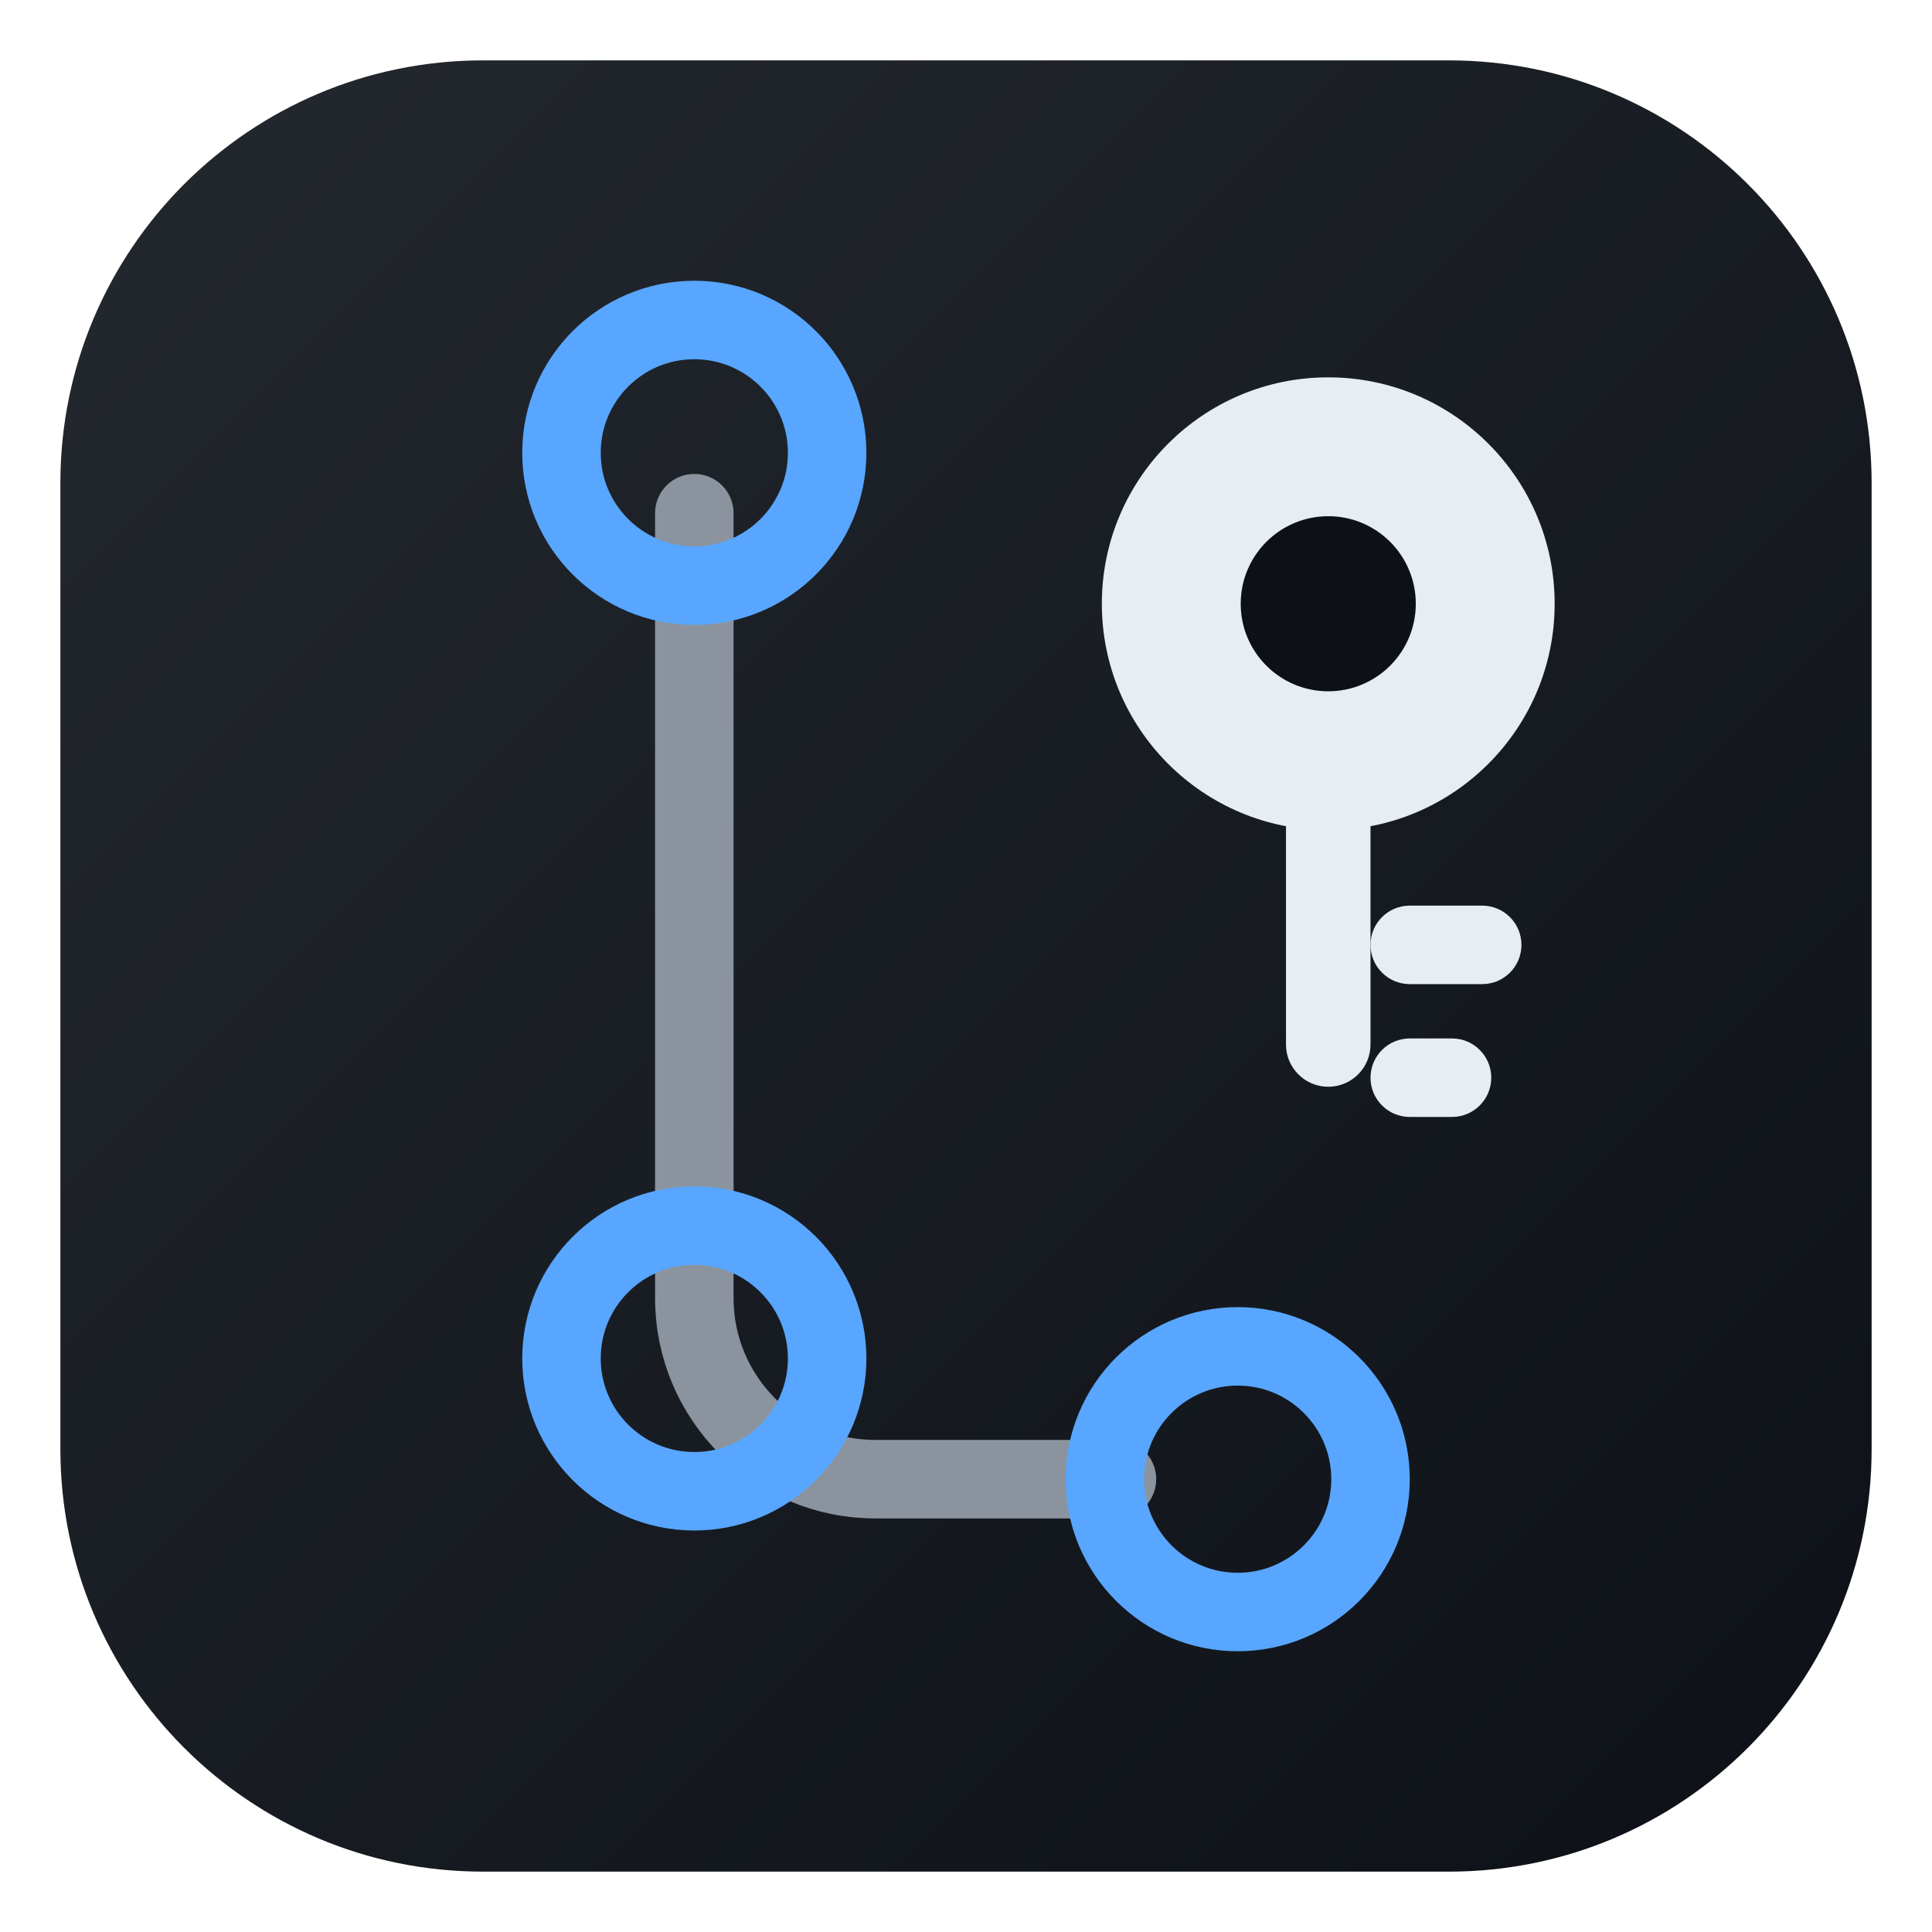
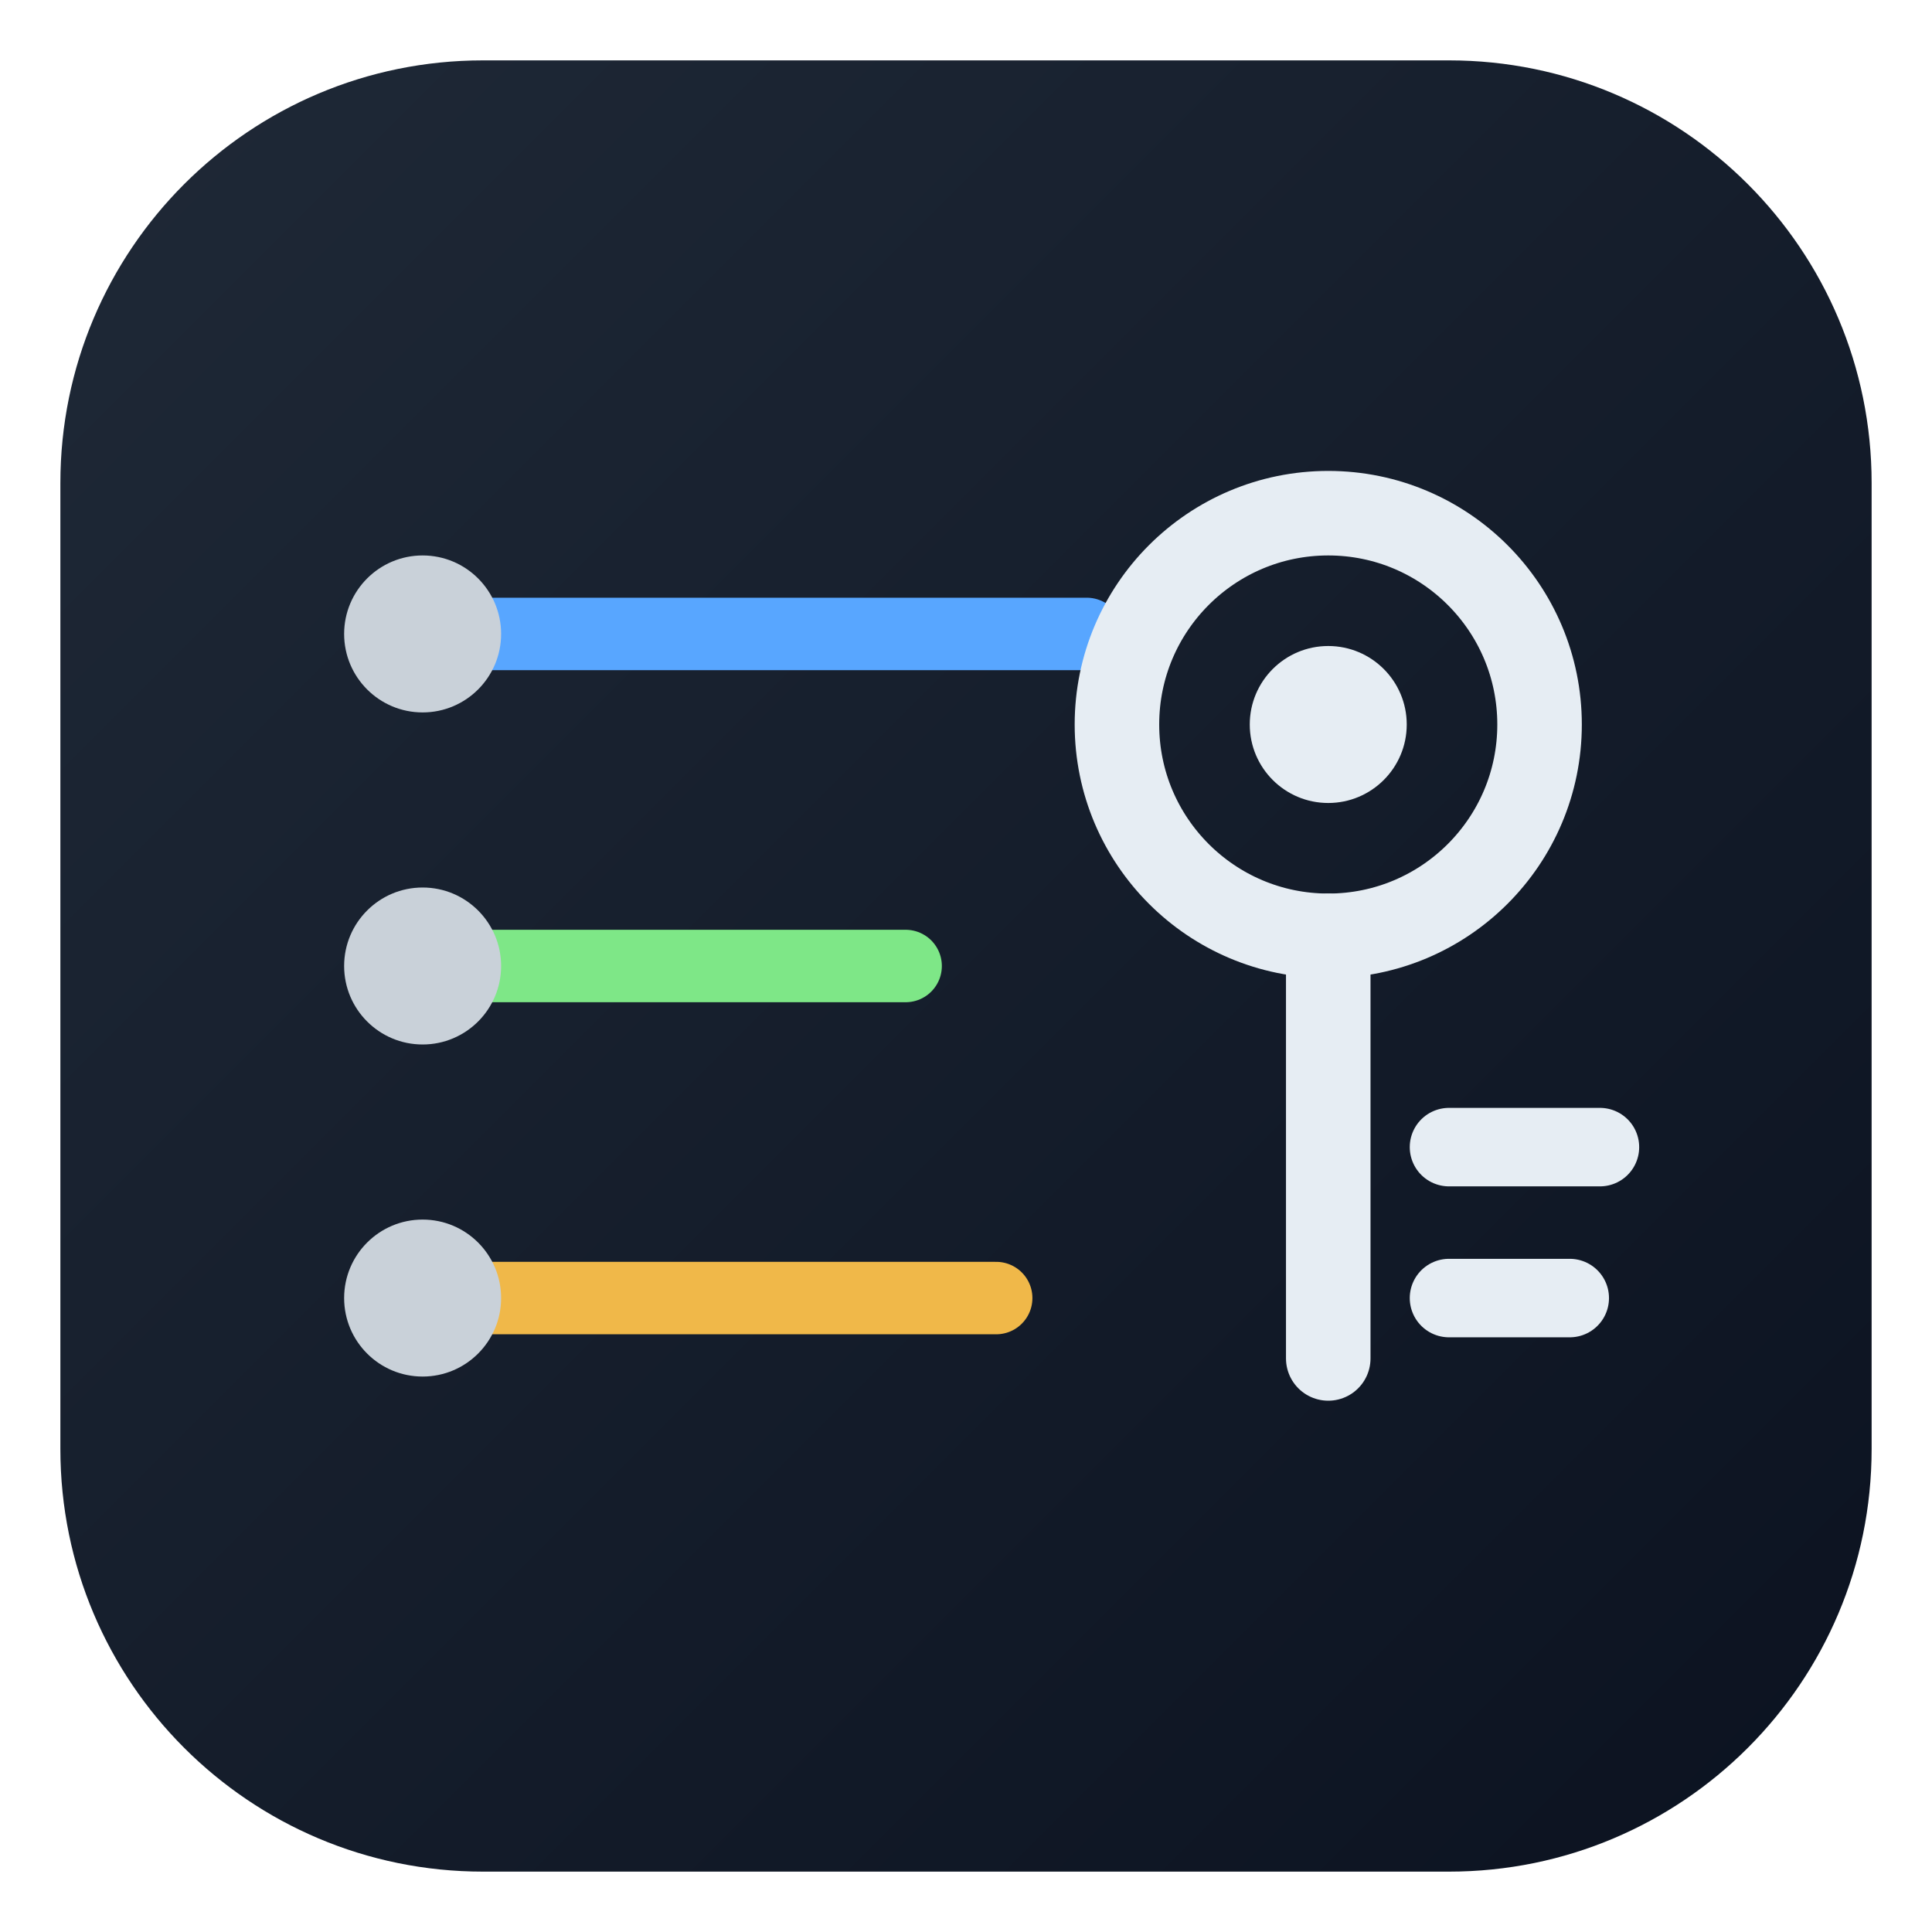
- <svg xmlns="http://www.w3.org/2000/svg" viewBox="0 0 64 64" width="64" height="64" role="img" aria-label="GitHub tokens">
+ <svg xmlns="http://www.w3.org/2000/svg" viewBox="0 0 64 64" width="64" height="64" role="img" aria-label="API keys">
  <defs>
-     <linearGradient id="dgh-bg" x1="0" y1="0" x2="1" y2="1">
-       <stop offset="0%" stop-color="#24292f" />
-       <stop offset="100%" stop-color="#0d1117" />
+     <linearGradient id="dak-bg" x1="0" y1="0" x2="1" y2="1">
+       <stop offset="0%" stop-color="#1f2937" />
+       <stop offset="100%" stop-color="#0b1220" />
    </linearGradient>
  </defs>
-   <rect x="2" y="2" width="60" height="60" rx="14" fill="url(#dgh-bg)" />
-   <g fill="none" stroke="#8b949e" stroke-width="2.6" stroke-linecap="round" stroke-linejoin="round">
-     <path d="M23 17v26a6 6 0 0 0 6 6h8" />
+   <rect x="2" y="2" width="60" height="60" rx="14" fill="url(#dak-bg)" />
+   <g stroke-width="2.4" stroke-linecap="round">
+     <path d="M16 21h20" stroke="#58a6ff" />
+     <path d="M16 32h14" stroke="#7ee787" />
+     <path d="M16 43h17" stroke="#f0b849" />
  </g>
-   <circle cx="23" cy="15" r="4.4" fill="none" stroke="#58a6ff" stroke-width="2.6" />
-   <circle cx="23" cy="45" r="4.4" fill="none" stroke="#58a6ff" stroke-width="2.6" />
-   <circle cx="41" cy="49" r="4.4" fill="none" stroke="#58a6ff" stroke-width="2.6" />
-   <g fill="#e6edf3">
-     <circle cx="44" cy="20" r="7.5" />
-     <rect x="42.6" y="24" width="2.8" height="12" rx="1.4" />
-     <rect x="45.4" y="30" width="5" height="2.6" rx="1.3" />
-     <rect x="45.4" y="34.4" width="4" height="2.6" rx="1.3" />
+   <g fill="#c9d1d9">
+     <circle cx="14" cy="21" r="2.6" />
+     <circle cx="14" cy="32" r="2.6" />
+     <circle cx="14" cy="43" r="2.6" />
  </g>
-   <circle cx="44" cy="20" r="2.9" fill="#0d1117" />
+   <circle cx="44" cy="24" r="7" fill="none" stroke="#e6edf3" stroke-width="2.8" />
+   <circle cx="44" cy="24" r="2.6" fill="#e6edf3" />
+   <path d="M44 31v14" stroke="#e6edf3" stroke-width="2.8" stroke-linecap="round" />
+   <path d="M48 38h5" stroke="#e6edf3" stroke-width="2.6" stroke-linecap="round" />
+   <path d="M48 43h4" stroke="#e6edf3" stroke-width="2.6" stroke-linecap="round" />
</svg>
